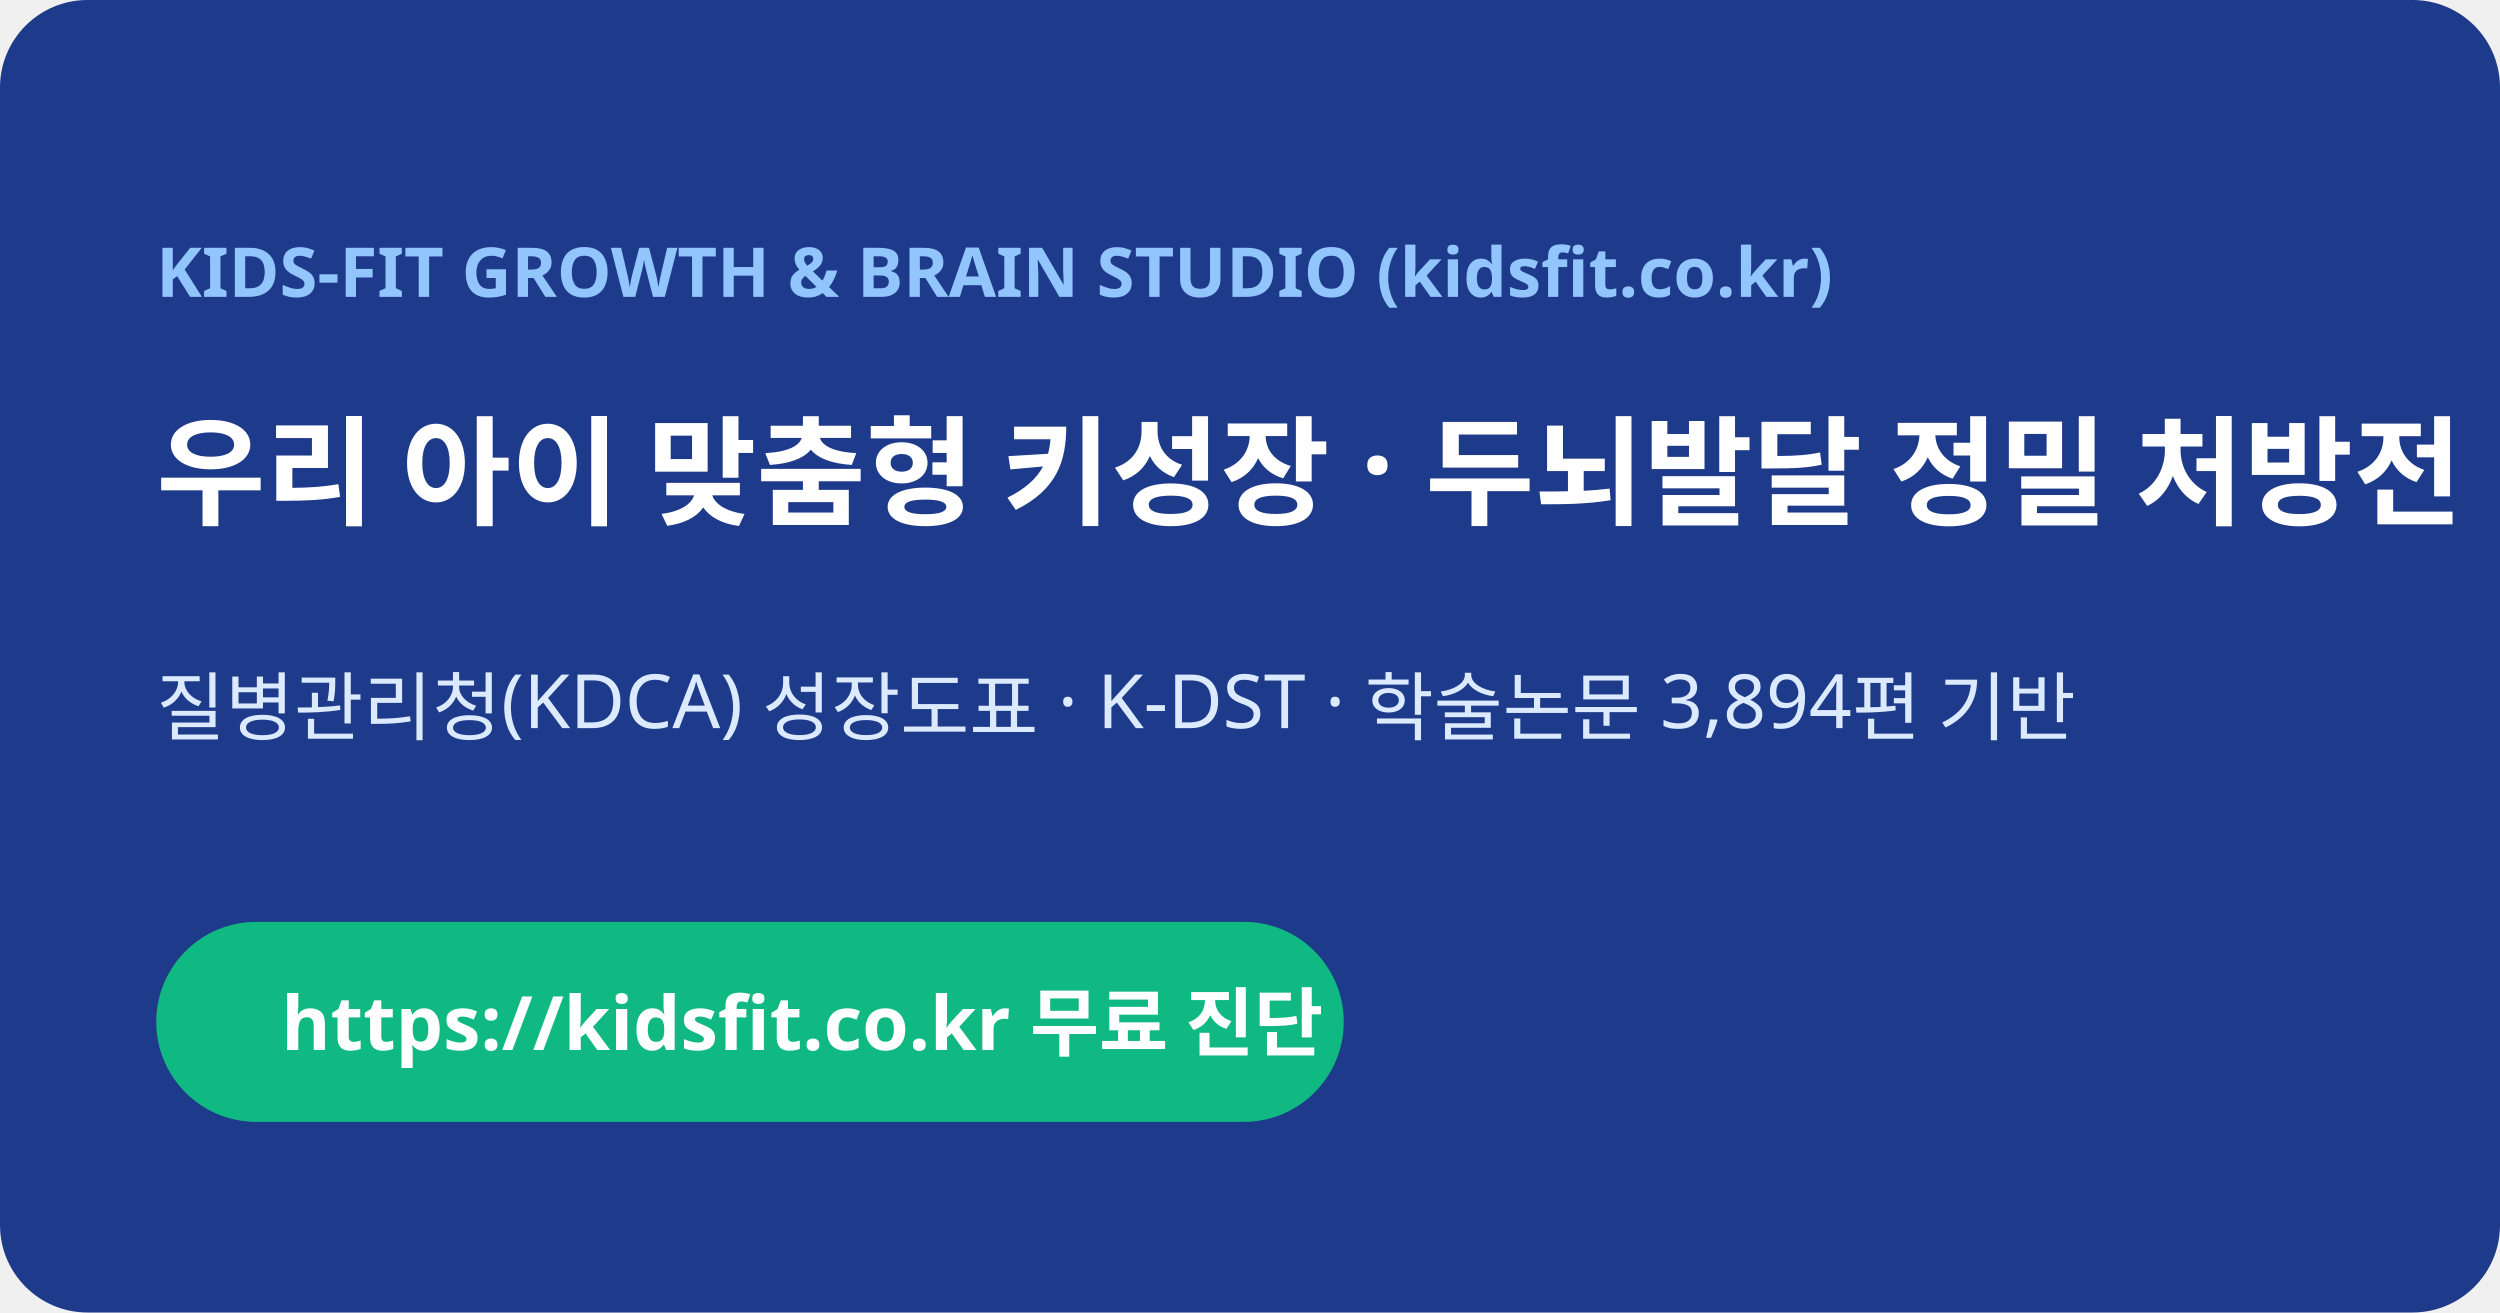
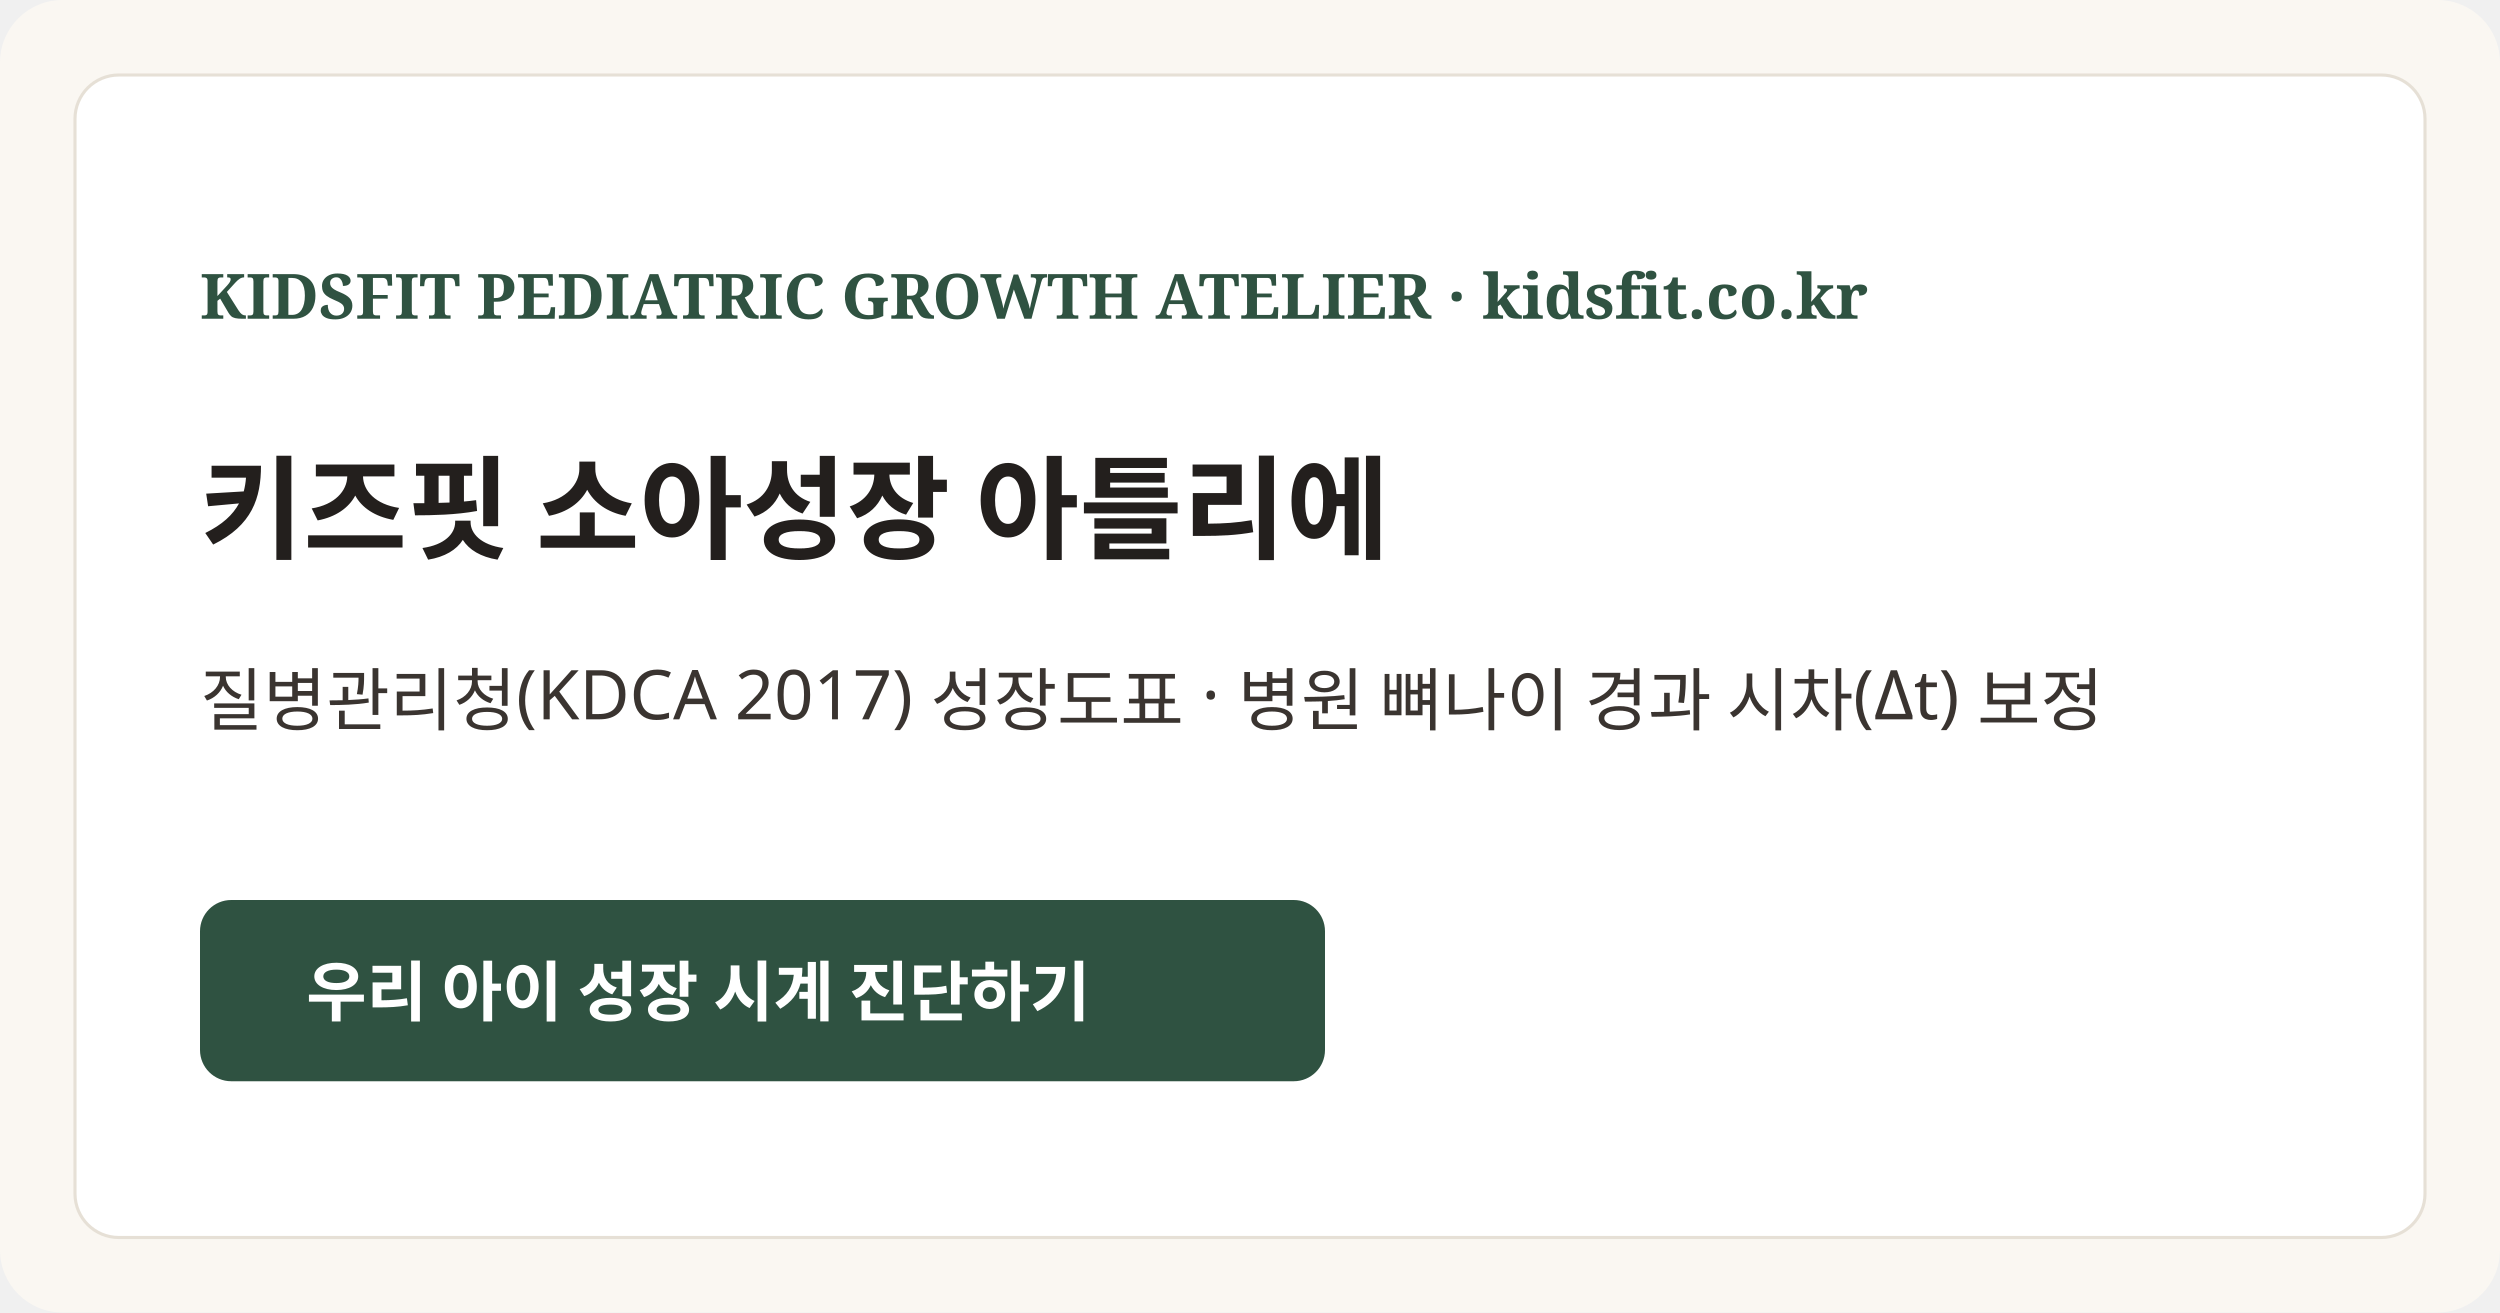
<svg xmlns="http://www.w3.org/2000/svg" width="800" height="420" viewBox="0 0 800 420">
-   <rect width="800" height="420" rx="28" fill="#1E3A8A" />
-   <text x="50" y="95" fill="#93C5FD" font-family="sans-serif" font-size="22" font-weight="bold">KIDS-FIT GROWTH &amp; BRAIN STUDIO (kidsfit.co.kr)</text>
-   <text x="50" y="165" fill="#FFFFFF" font-family="sans-serif" font-size="38" font-weight="bold">우리 아이 맞춤형 키성장 · 두뇌발달 정밀 처방전</text>
-   <text x="50" y="235" fill="#DBEAFE" font-family="sans-serif" font-size="24">질병관리청(KDCA) 성장도표 · K-DST · 학술논문 3,894편 기반</text>
-   <rect x="50" y="295" width="380" height="64" rx="32" fill="#10B981" />
-   <text x="90" y="336" fill="#FFFFFF" font-family="sans-serif" font-size="24" font-weight="bold">https://kidsfit.co.kr 무료 진단</text>
+   <rect width="800" height="420" rx="20" fill="#FAF7F2" />
+   <rect x="24" y="24" width="752" height="372" rx="14" fill="#FFFFFF" stroke="#E6E0D6" />
+   <text x="64" y="102" fill="#2F5241" font-family="serif" font-size="20" font-weight="bold">KIDSFIT PEDIATRIC GROWTH ATELIER · kidsfit.co.kr</text>
+   <text x="64" y="176" fill="#231F1D" font-family="serif" font-size="36" font-weight="bold">키즈핏 소아성장 아틀리에</text>
+   <text x="64" y="232" fill="#3A3430" font-family="sans-serif" font-size="22">질병관리청(KDCA 2017) 성장도표 · 병원 뼈나이 경과 시차(Δt) 보정</text>
+   <rect x="64" y="288" width="360" height="58" rx="10" fill="#2F5241" />
+   <text x="98" y="325" fill="#FFFFFF" font-family="sans-serif" font-size="21" font-weight="bold">우리 아이 성장 시계 진단하기</text>
</svg>
